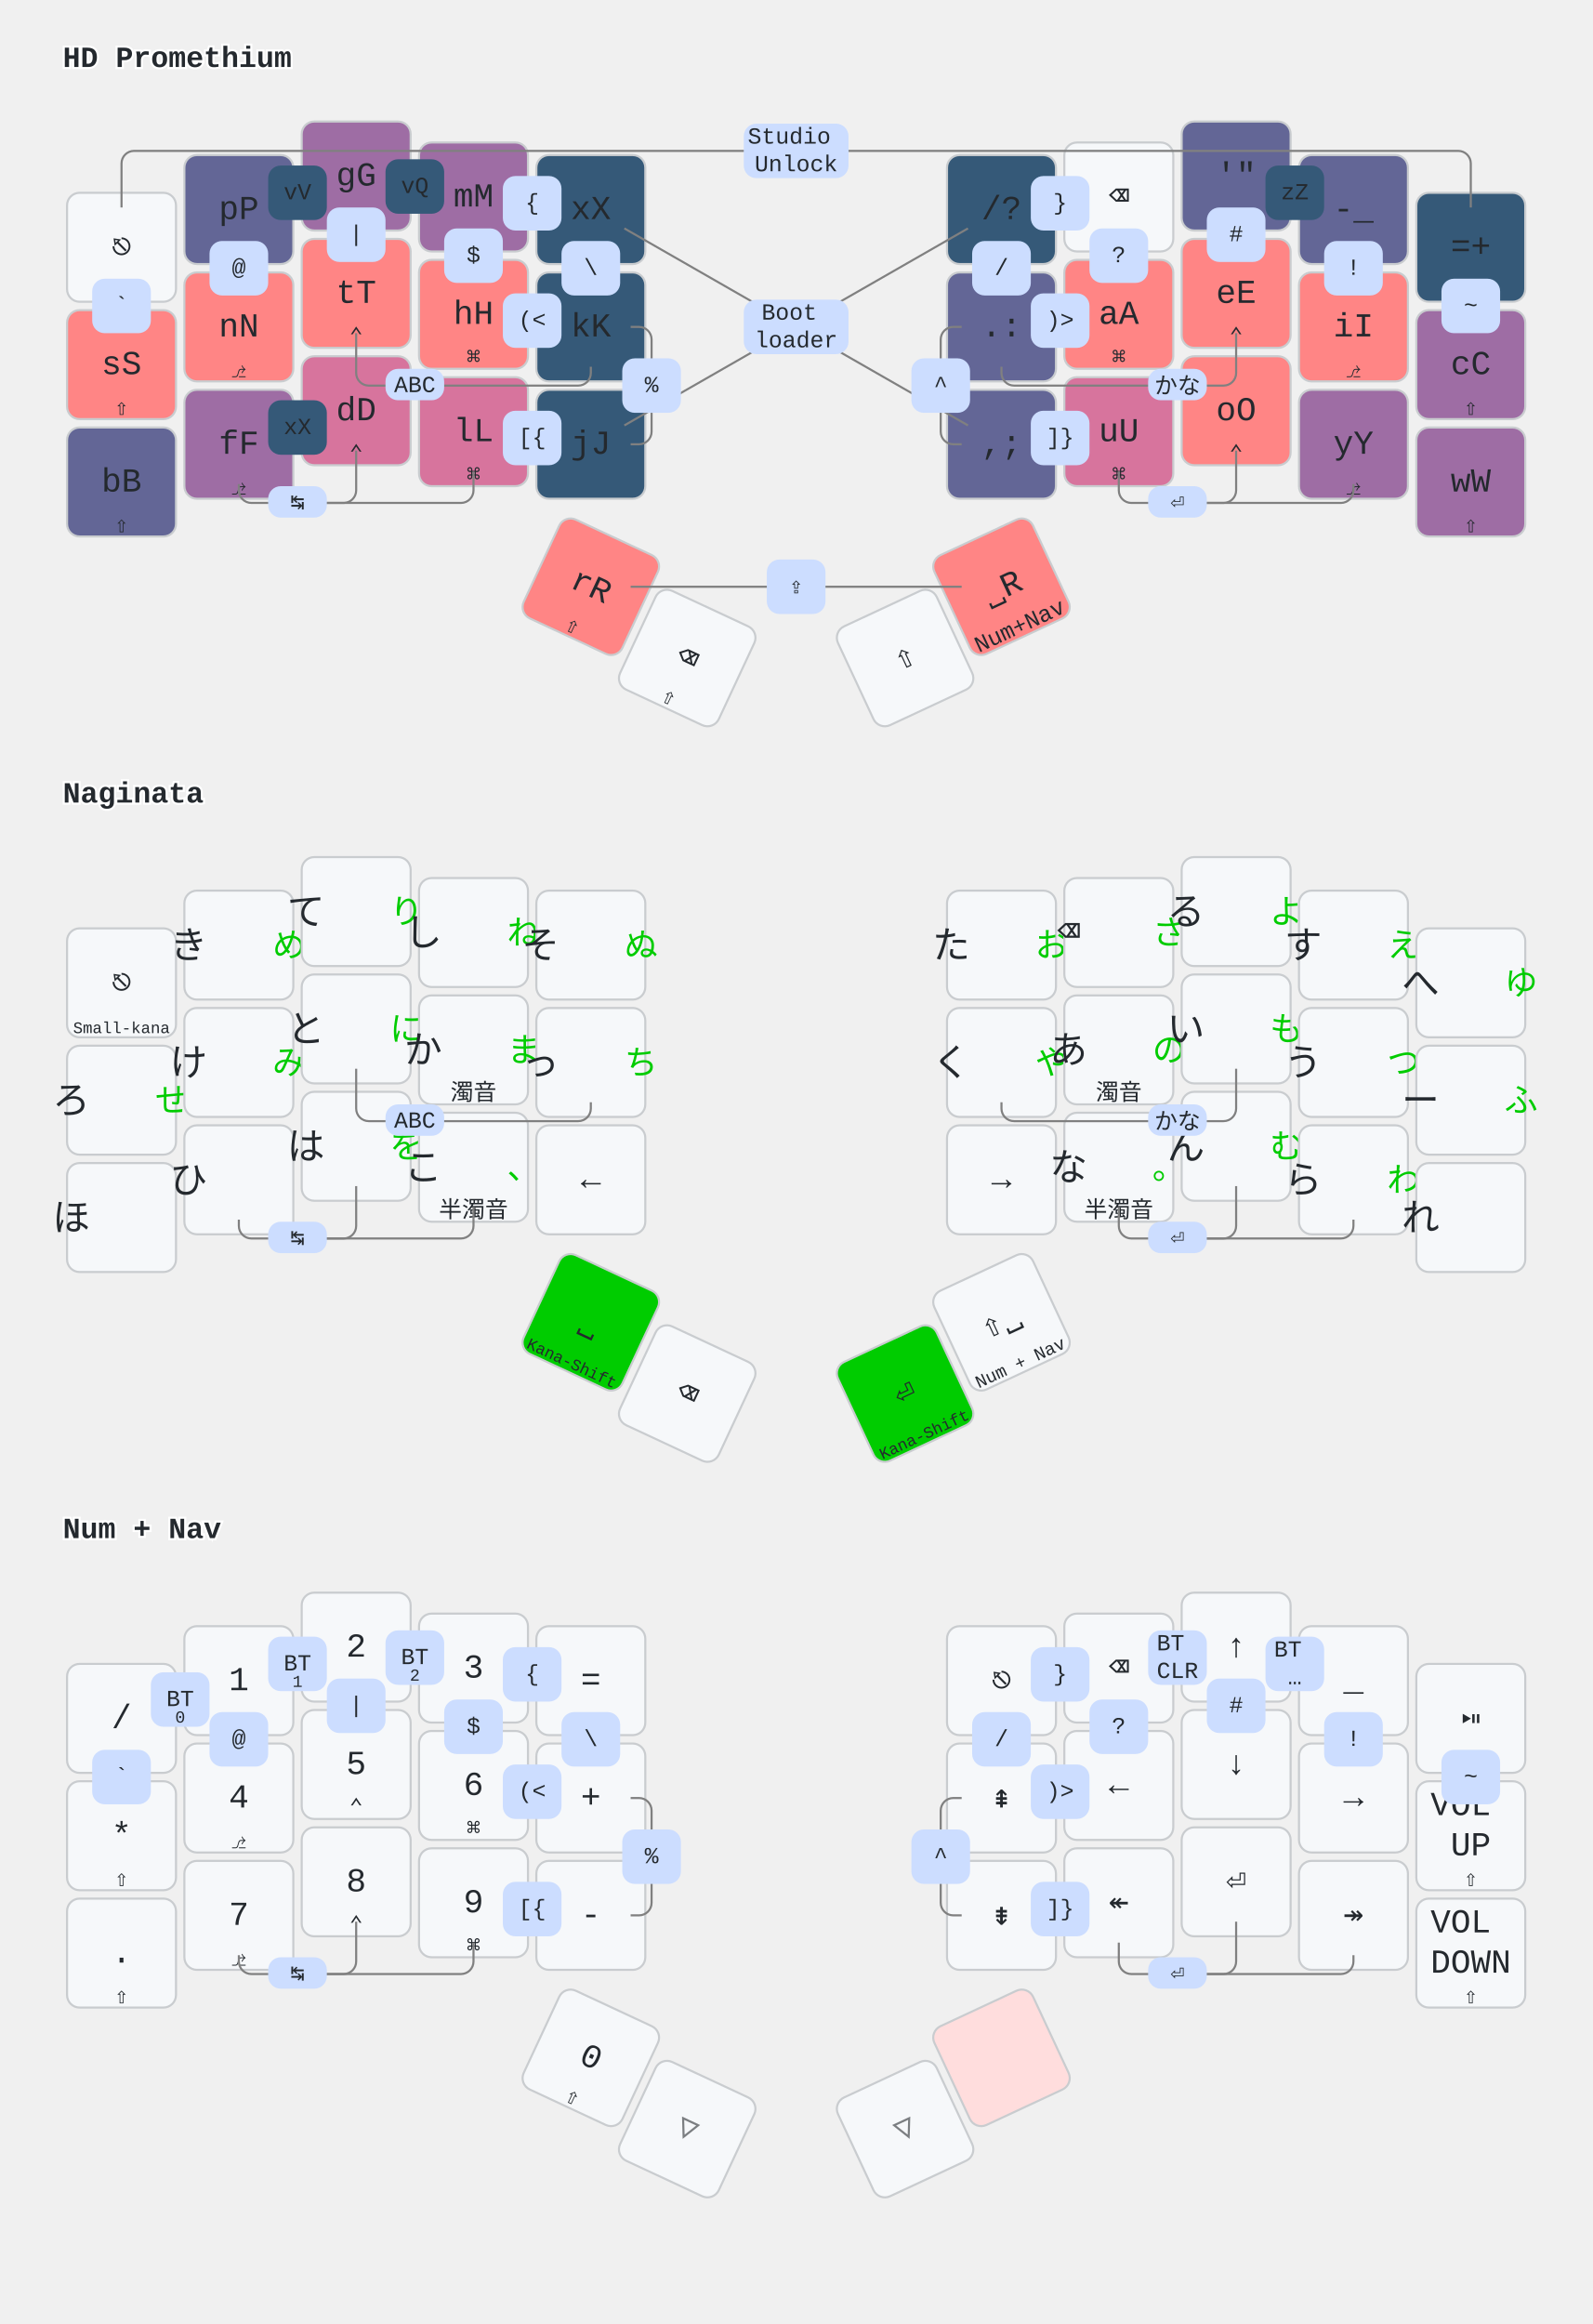
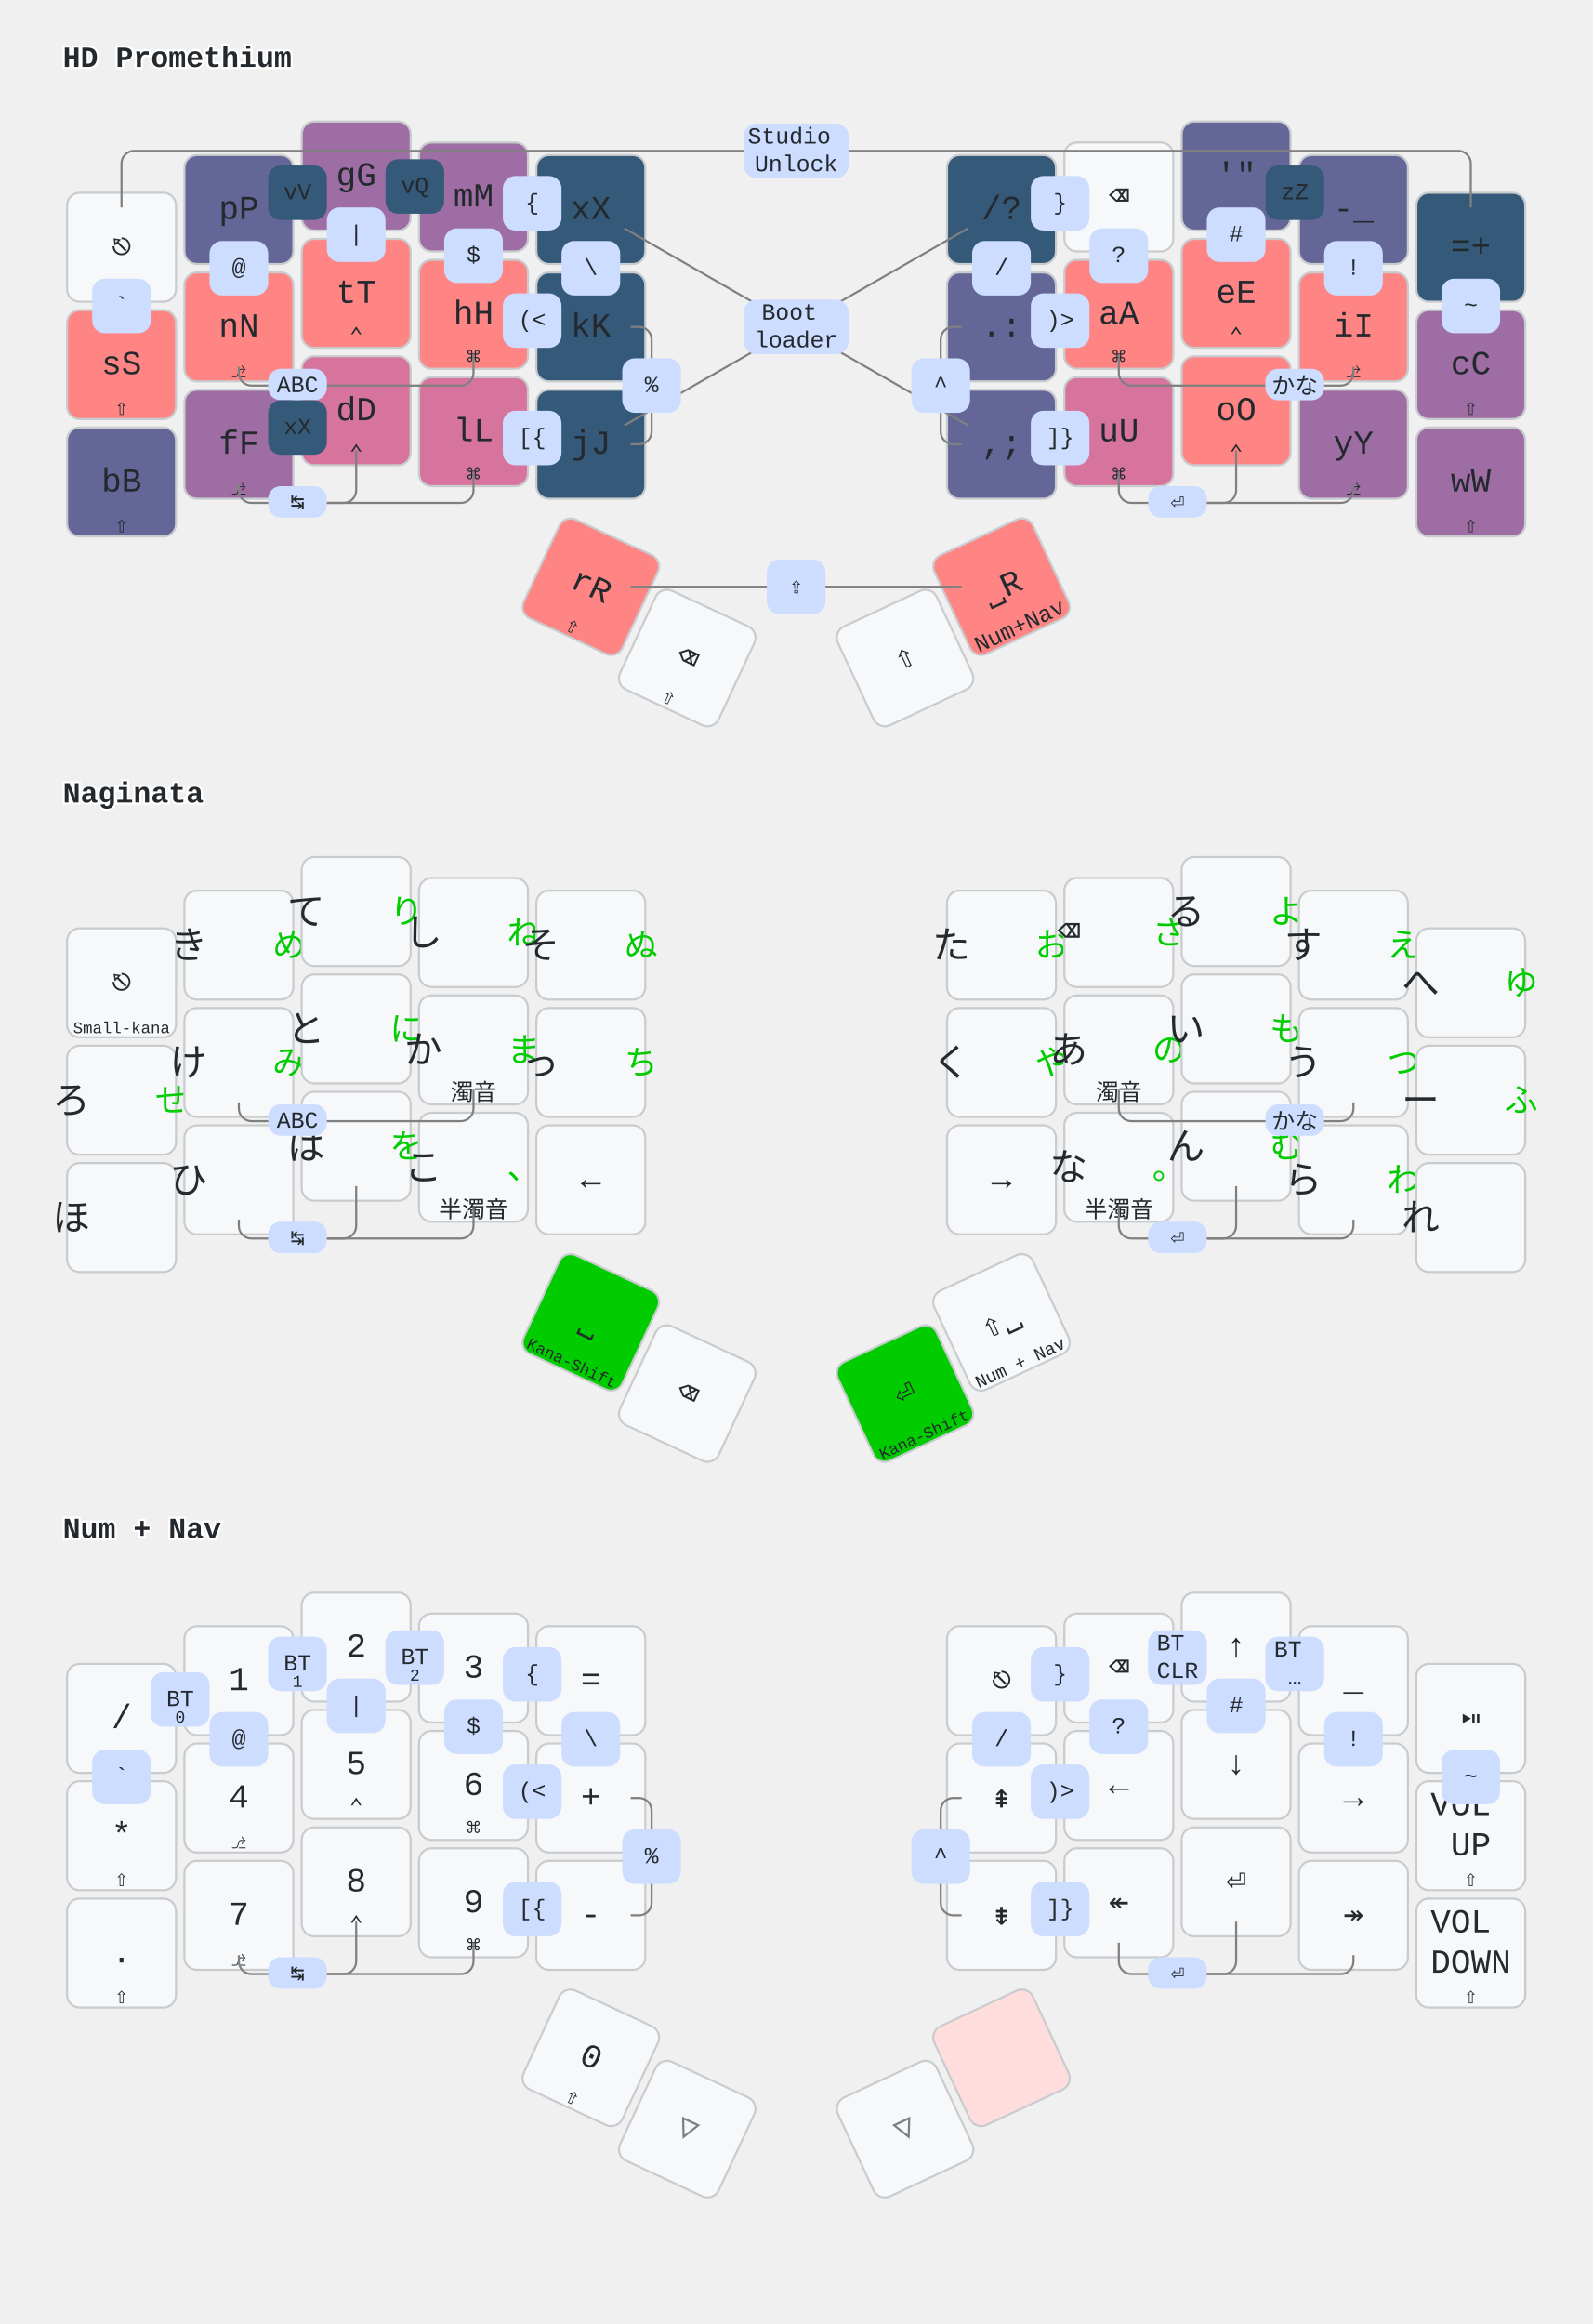
<svg xmlns="http://www.w3.org/2000/svg" width="760" height="1109" viewBox="0 0 760 1109" class="keymap">
  <style>/* inherit to force styles through use tags*/
svg path {
    fill: inherit;
}
/* font and background color specifications */
svg.keymap {
    font-family: SFMono-Regular,Consolas,Liberation Mono,Menlo,monospace;
    font-size: 14px;
    font-kerning: normal;
    text-rendering: optimizeLegibility;
    fill: #24292e;
}

/* default key styling */
rect.key {
    fill: #f6f8fa;
    stroke: #c9cccf;
    stroke-width: 1;
}

/* color accent for combo boxes */
rect.combo {
    fill: #cdf;
}

/* color accent for held keys */
rect.held, rect.combo.held {
    fill: #fdd;
}

/* color accent for ghost (optional) keys */
rect.ghost, rect.combo.ghost {
    stroke-dasharray: 4, 4;
    stroke-width: 2;
}

text {
    text-anchor: middle;
    dominant-baseline: middle;
}

/* styling for layer labels */
text.label {
    font-weight: bold;
    text-anchor: start;
    stroke: white;
    stroke-width: 2;
    paint-order: stroke;
}

text.tap {
    font-size: 16px;
}

/* styling for combo tap, and key hold/shifted label text */
text.combo, text.hold, text.shifted {
    font-size: 11px;
}

text.hold {
    text-anchor: middle;
    dominant-baseline: auto;
}

text.shifted {
    text-anchor: middle;
    dominant-baseline: hanging;
}

/* styling for hold/shifted label text in combo box */
text.combo.hold, text.combo.shifted {
    font-size: 8px;
}

/* lighter symbol for transparent keys */
text.trans {
    fill: #7b7e81;
}

/* styling for combo dendrons */
path.combo {
    stroke-width: 1;
    stroke: gray;
    fill: none;
}

/* Start Tabler Icons Cleanup */
/* cannot use height/width with glyphs */
.icon-tabler &gt; path {
    fill: inherit;
    stroke: inherit;
}
/* hide tabler's default box */
.icon-tabler &gt; path[stroke="none"][fill="none"] {
    visibility: collapse;
}

rect.low {
    fill: #355978;
}
rect.medium-low {
    fill: #636696;
}
rect.medium {
    fill: #9E6DA4;
}
rect.medium-high {
    fill: #D7749D;
}
rect.high {
    fill: #FF8585;
}

/* green styling for Naginata kana-shift */
rect.kshift {
    fill: #00CC00;
}
text.left {
    font-size: 18px;
    translate: 16px 7px;
}
text.right {
    fill: #00CC00;
    font-size: 16px;
    translate: -16px -10px;
}
</style>
  <g transform="translate(30, 0)" class="layer-HD Promethium">
    <text x="0" y="28" class="label" id="HD-Promethium">HD Promethium</text>
    <g transform="translate(0, 56)">
      <g transform="translate(28, 62)" class="key keypos-0">
        <rect rx="6" ry="6" x="-26" y="-26" width="52" height="52" class="key" />
        <text x="0" y="0" class="key tap">⎋</text>
      </g>
      <g transform="translate(84, 44)" class="key medium-low keypos-1">
        <rect rx="6" ry="6" x="-26" y="-26" width="52" height="52" class="key medium-low" />
        <text x="0" y="0" class="key medium-low tap">pP</text>
      </g>
      <g transform="translate(140, 28)" class="key medium keypos-2">
        <rect rx="6" ry="6" x="-26" y="-26" width="52" height="52" class="key medium" />
        <text x="0" y="0" class="key medium tap">gG</text>
      </g>
      <g transform="translate(196, 38)" class="key medium keypos-3">
        <rect rx="6" ry="6" x="-26" y="-26" width="52" height="52" class="key medium" />
        <text x="0" y="0" class="key medium tap">mM</text>
      </g>
      <g transform="translate(252, 44)" class="key low keypos-4">
        <rect rx="6" ry="6" x="-26" y="-26" width="52" height="52" class="key low" />
        <text x="0" y="0" class="key low tap">xX</text>
      </g>
      <g transform="translate(448, 44)" class="key low keypos-5">
        <rect rx="6" ry="6" x="-26" y="-26" width="52" height="52" class="key low" />
        <text x="0" y="0" class="key low tap">/?</text>
      </g>
      <g transform="translate(504, 38)" class="key keypos-6">
        <rect rx="6" ry="6" x="-26" y="-26" width="52" height="52" class="key" />
        <text x="0" y="0" class="key tap">⌫</text>
      </g>
      <g transform="translate(560, 28)" class="key medium-low keypos-7">
        <rect rx="6" ry="6" x="-26" y="-26" width="52" height="52" class="key medium-low" />
        <text x="0" y="0" class="key medium-low tap">'"</text>
      </g>
      <g transform="translate(616, 44)" class="key medium-low keypos-8">
        <rect rx="6" ry="6" x="-26" y="-26" width="52" height="52" class="key medium-low" />
        <text x="0" y="0" class="key medium-low tap">-_</text>
      </g>
      <g transform="translate(672, 62)" class="key low keypos-9">
        <rect rx="6" ry="6" x="-26" y="-26" width="52" height="52" class="key low" />
        <text x="0" y="0" class="key low tap">=+</text>
      </g>
      <g transform="translate(28, 118)" class="key high keypos-10">
        <rect rx="6" ry="6" x="-26" y="-26" width="52" height="52" class="key high" />
        <text x="0" y="0" class="key high tap">sS</text>
        <text x="0" y="24" class="key high hold">⇧</text>
      </g>
      <g transform="translate(84, 100)" class="key high keypos-11">
        <rect rx="6" ry="6" x="-26" y="-26" width="52" height="52" class="key high" />
        <text x="0" y="0" class="key high tap">nN</text>
        <text x="0" y="24" class="key high hold">⎇</text>
      </g>
      <g transform="translate(140, 84)" class="key high keypos-12">
        <rect rx="6" ry="6" x="-26" y="-26" width="52" height="52" class="key high" />
        <text x="0" y="0" class="key high tap">tT</text>
        <text x="0" y="24" class="key high hold">⌃</text>
      </g>
      <g transform="translate(196, 94)" class="key high keypos-13">
        <rect rx="6" ry="6" x="-26" y="-26" width="52" height="52" class="key high" />
        <text x="0" y="0" class="key high tap">hH</text>
        <text x="0" y="24" class="key high hold">⌘</text>
      </g>
      <g transform="translate(252, 100)" class="key low keypos-14">
        <rect rx="6" ry="6" x="-26" y="-26" width="52" height="52" class="key low" />
        <text x="0" y="0" class="key low tap">kK</text>
      </g>
      <g transform="translate(448, 100)" class="key medium-low keypos-15">
        <rect rx="6" ry="6" x="-26" y="-26" width="52" height="52" class="key medium-low" />
        <text x="0" y="0" class="key medium-low tap">.:</text>
      </g>
      <g transform="translate(504, 94)" class="key high keypos-16">
        <rect rx="6" ry="6" x="-26" y="-26" width="52" height="52" class="key high" />
        <text x="0" y="0" class="key high tap">aA</text>
        <text x="0" y="24" class="key high hold">⌘</text>
      </g>
      <g transform="translate(560, 84)" class="key high keypos-17">
        <rect rx="6" ry="6" x="-26" y="-26" width="52" height="52" class="key high" />
        <text x="0" y="0" class="key high tap">eE</text>
        <text x="0" y="24" class="key high hold">⌃</text>
      </g>
      <g transform="translate(616, 100)" class="key high keypos-18">
        <rect rx="6" ry="6" x="-26" y="-26" width="52" height="52" class="key high" />
        <text x="0" y="0" class="key high tap">iI</text>
        <text x="0" y="24" class="key high hold">⎇</text>
      </g>
      <g transform="translate(672, 118)" class="key medium keypos-19">
        <rect rx="6" ry="6" x="-26" y="-26" width="52" height="52" class="key medium" />
        <text x="0" y="0" class="key medium tap">cC</text>
        <text x="0" y="24" class="key medium hold">⇧</text>
      </g>
      <g transform="translate(28, 174)" class="key medium-low keypos-20">
        <rect rx="6" ry="6" x="-26" y="-26" width="52" height="52" class="key medium-low" />
        <text x="0" y="0" class="key medium-low tap">bB</text>
        <text x="0" y="24" class="key medium-low hold">⇧</text>
      </g>
      <g transform="translate(84, 156)" class="key medium keypos-21">
        <rect rx="6" ry="6" x="-26" y="-26" width="52" height="52" class="key medium" />
        <text x="0" y="0" class="key medium tap">fF</text>
        <text x="0" y="24" class="key medium hold">⎇</text>
      </g>
      <g transform="translate(140, 140)" class="key medium-high keypos-22">
        <rect rx="6" ry="6" x="-26" y="-26" width="52" height="52" class="key medium-high" />
        <text x="0" y="0" class="key medium-high tap">dD</text>
        <text x="0" y="24" class="key medium-high hold">⌃</text>
      </g>
      <g transform="translate(196, 150)" class="key medium-high keypos-23">
        <rect rx="6" ry="6" x="-26" y="-26" width="52" height="52" class="key medium-high" />
        <text x="0" y="0" class="key medium-high tap">lL</text>
        <text x="0" y="24" class="key medium-high hold">⌘</text>
      </g>
      <g transform="translate(252, 156)" class="key low keypos-24">
        <rect rx="6" ry="6" x="-26" y="-26" width="52" height="52" class="key low" />
        <text x="0" y="0" class="key low tap">jJ</text>
      </g>
      <g transform="translate(448, 156)" class="key medium-low keypos-25">
        <rect rx="6" ry="6" x="-26" y="-26" width="52" height="52" class="key medium-low" />
        <text x="0" y="0" class="key medium-low tap">,;</text>
      </g>
      <g transform="translate(504, 150)" class="key medium-high keypos-26">
        <rect rx="6" ry="6" x="-26" y="-26" width="52" height="52" class="key medium-high" />
        <text x="0" y="0" class="key medium-high tap">uU</text>
        <text x="0" y="24" class="key medium-high hold">⌘</text>
      </g>
      <g transform="translate(560, 140)" class="key high keypos-27">
        <rect rx="6" ry="6" x="-26" y="-26" width="52" height="52" class="key high" />
        <text x="0" y="0" class="key high tap">oO</text>
        <text x="0" y="24" class="key high hold">⌃</text>
      </g>
      <g transform="translate(616, 156)" class="key medium keypos-28">
        <rect rx="6" ry="6" x="-26" y="-26" width="52" height="52" class="key medium" />
        <text x="0" y="0" class="key medium tap">yY</text>
        <text x="0" y="24" class="key medium hold">⎇</text>
      </g>
      <g transform="translate(672, 174)" class="key medium keypos-29">
        <rect rx="6" ry="6" x="-26" y="-26" width="52" height="52" class="key medium" />
        <text x="0" y="0" class="key medium tap">wW</text>
        <text x="0" y="24" class="key medium hold">⇧</text>
      </g>
      <g transform="translate(252, 224) rotate(25.0)" class="key high keypos-30">
        <rect rx="6" ry="6" x="-26" y="-26" width="52" height="52" class="key high" />
        <text x="0" y="0" class="key high tap">rR</text>
        <text x="0" y="24" class="key high hold">⇧</text>
      </g>
      <g transform="translate(298, 258) rotate(25.0)" class="key keypos-31">
        <rect rx="6" ry="6" x="-26" y="-26" width="52" height="52" class="key" />
        <text x="0" y="0" class="key tap">⌫</text>
        <text x="0" y="24" class="key hold">⇧</text>
      </g>
      <g transform="translate(402, 258) rotate(-25.0)" class="key keypos-32">
        <rect rx="6" ry="6" x="-26" y="-26" width="52" height="52" class="key" />
        <text x="0" y="0" class="key tap">⇧</text>
      </g>
      <g transform="translate(448, 224) rotate(-25.0)" class="key high keypos-33">
        <rect rx="6" ry="6" x="-26" y="-26" width="52" height="52" class="key high" />
        <text x="0" y="0" class="key high tap">⎵R</text>
        <text x="0" y="24" class="key high hold">Num+Nav</text>
      </g>
      <g class="combo combopos-0">
        <path d="M350,16 h-316 a6.0,6.0 0 0 0 -6.0,6.0 v21" class="combo" />
        <path d="M350,16 h316 a6.0,6.0 0 0 1 6.0,6.0 v21" class="combo" />
        <rect rx="6" ry="6" x="325" y="3" width="50" height="26" class="combo" />
        <text x="350" y="16" class="combo tap">
          <tspan x="350" dy="-0.6em">Studio</tspan>
          <tspan x="350" dy="1.2em">Unlock</tspan>
        </text>
      </g>
      <g class="combo combopos-1">
        <path d="M350,100 l-82,-47" class="combo" />
        <path d="M350,100 l82,-47" class="combo" />
        <path d="M350,100 l-82,47" class="combo" />
        <path d="M350,100 l82,47" class="combo" />
        <rect rx="6" ry="6" x="325" y="87" width="50" height="26" class="combo" />
        <text x="350" y="100" class="combo tap">
          <tspan x="350" dy="-0.6em">Boot</tspan>
          <tspan x="350" dy="1.2em">loader</tspan>
        </text>
      </g>
      <g class="combo combopos-2">
-         <path d="M532,128 h-78 a6.0,6.0 0 0 1 -6.0,-6.0 v-3" class="combo" />
-         <path d="M532,128 h22 a6.0,6.0 0 0 0 6.0,-6.0 v-19" class="combo" />
-         <rect rx="6" ry="6" x="518" y="120" width="28" height="15" class="combo" />
-         <text x="532" y="128" class="combo tap">かな</text>
+         <path d="M588,128 h-78 a6.0,6.0 0 0 1 -6.0,-6.0 v-9" class="combo" />
+         <path d="M588,128 h22 a6.0,6.0 0 0 0 6.0,-6.0 v-3" class="combo" />
+         <rect rx="6" ry="6" x="574" y="120" width="28" height="15" class="combo" />
+         <text x="588" y="128" class="combo tap">かな</text>
      </g>
      <g class="combo combopos-3">
-         <path d="M168,128 h78 a6.0,6.0 0 0 0 6.0,-6.0 v-3" class="combo" />
-         <path d="M168,128 h-22 a6.0,6.0 0 0 1 -6.0,-6.0 v-19" class="combo" />
-         <rect rx="6" ry="6" x="154" y="120" width="28" height="15" class="combo" />
-         <text x="168" y="128" class="combo tap">ABC</text>
+         <path d="M112,128 h78 a6.0,6.0 0 0 0 6.0,-6.0 v-9" class="combo" />
+         <path d="M112,128 h-22 a6.0,6.0 0 0 1 -6.0,-6.0 v-3" class="combo" />
+         <rect rx="6" ry="6" x="98" y="120" width="28" height="15" class="combo" />
+         <text x="112" y="128" class="combo tap">ABC</text>
      </g>
      <g class="combo combopos-4">
        <path d="M112,184 h78 a6.0,6.0 0 0 0 6.0,-6.0 v-9" class="combo" />
        <path d="M112,184 h22 a6.0,6.0 0 0 0 6.0,-6.0 v-19" class="combo" />
        <path d="M112,184 h-22 a6.0,6.0 0 0 1 -6.0,-6.0 v-3" class="combo" />
        <rect rx="6" ry="6" x="98" y="176" width="28" height="15" class="combo" />
        <text x="112" y="184" class="combo tap">↹</text>
      </g>
      <g class="combo combopos-5">
        <path d="M532,184 h-22 a6.0,6.0 0 0 1 -6.0,-6.0 v-9" class="combo" />
        <path d="M532,184 h22 a6.0,6.0 0 0 0 6.0,-6.0 v-19" class="combo" />
        <path d="M532,184 h78 a6.0,6.0 0 0 0 6.0,-6.0 v-3" class="combo" />
        <rect rx="6" ry="6" x="518" y="176" width="28" height="15" class="combo" />
        <text x="532" y="184" class="combo tap">⏎</text>
      </g>
      <g class="combo low combopos-6">
        <rect rx="6" ry="6" x="154" y="20" width="28" height="26" class="combo low" />
        <text x="168" y="33" class="combo low tap">vQ</text>
      </g>
      <g class="combo low combopos-7">
        <rect rx="6" ry="6" x="574" y="23" width="28" height="26" class="combo low" />
        <text x="588" y="36" class="combo low tap">zZ</text>
      </g>
      <g class="combo low combopos-8">
        <rect rx="6" ry="6" x="98" y="23" width="28" height="26" class="combo low" />
        <text x="112" y="36" class="combo low tap">vV</text>
      </g>
      <g class="combo low combopos-9">
        <rect rx="6" ry="6" x="98" y="135" width="28" height="26" class="combo low" />
        <text x="112" y="148" class="combo low tap">xX</text>
      </g>
      <g class="combo combopos-10">
        <path d="M350,224 l-79,0" class="combo" />
        <path d="M350,224 l79,0" class="combo" />
        <rect rx="6" ry="6" x="336" y="211" width="28" height="26" class="combo" />
        <text x="350" y="224" class="combo tap">⇪</text>
      </g>
      <g class="combo combopos-11">
        <rect rx="6" ry="6" x="14" y="77" width="28" height="26" class="combo" />
        <text x="28" y="90" class="combo tap">`</text>
      </g>
      <g class="combo combopos-12">
        <rect rx="6" ry="6" x="70" y="59" width="28" height="26" class="combo" />
        <text x="84" y="72" class="combo tap">@</text>
      </g>
      <g class="combo combopos-13">
        <rect rx="6" ry="6" x="126" y="43" width="28" height="26" class="combo" />
        <text x="140" y="56" class="combo tap">|</text>
      </g>
      <g class="combo combopos-14">
        <rect rx="6" ry="6" x="182" y="53" width="28" height="26" class="combo" />
        <text x="196" y="66" class="combo tap">$</text>
      </g>
      <g class="combo combopos-15">
        <rect rx="6" ry="6" x="238" y="59" width="28" height="26" class="combo" />
        <text x="252" y="72" class="combo tap">\</text>
      </g>
      <g class="combo combopos-16">
        <path d="M281,128 v-22 a6.0,6.0 0 0 0 -6.0,-6.0 h-4" class="combo" />
        <path d="M281,128 v22 a6.0,6.0 0 0 1 -6.0,6.0 h-4" class="combo" />
        <rect rx="6" ry="6" x="267" y="115" width="28" height="26" class="combo" />
        <text x="281" y="128" class="combo tap">%</text>
      </g>
      <g class="combo combopos-17">
        <path d="M419,128 v-22 a6.0,6.0 0 0 1 6.0,-6.0 h4" class="combo" />
        <path d="M419,128 v22 a6.0,6.0 0 0 0 6.0,6.0 h4" class="combo" />
        <rect rx="6" ry="6" x="405" y="115" width="28" height="26" class="combo" />
        <text x="419" y="128" class="combo tap">^</text>
      </g>
      <g class="combo combopos-18">
        <rect rx="6" ry="6" x="434" y="59" width="28" height="26" class="combo" />
        <text x="448" y="72" class="combo tap">/</text>
      </g>
      <g class="combo combopos-19">
        <rect rx="6" ry="6" x="490" y="53" width="28" height="26" class="combo" />
        <text x="504" y="66" class="combo tap">?</text>
      </g>
      <g class="combo combopos-20">
        <rect rx="6" ry="6" x="546" y="43" width="28" height="26" class="combo" />
        <text x="560" y="56" class="combo tap">#</text>
      </g>
      <g class="combo combopos-21">
        <rect rx="6" ry="6" x="602" y="59" width="28" height="26" class="combo" />
        <text x="616" y="72" class="combo tap">!</text>
      </g>
      <g class="combo combopos-22">
        <rect rx="6" ry="6" x="658" y="77" width="28" height="26" class="combo" />
        <text x="672" y="90" class="combo tap">~</text>
      </g>
      <g class="combo combopos-23">
        <rect rx="6" ry="6" x="210" y="28" width="28" height="26" class="combo" />
        <text x="224" y="41" class="combo tap">{</text>
      </g>
      <g class="combo combopos-24">
        <rect rx="6" ry="6" x="462" y="28" width="28" height="26" class="combo" />
        <text x="476" y="41" class="combo tap">}</text>
      </g>
      <g class="combo combopos-25">
        <rect rx="6" ry="6" x="210" y="84" width="28" height="26" class="combo" />
        <text x="224" y="97" class="combo tap">(&lt;</text>
      </g>
      <g class="combo combopos-26">
        <rect rx="6" ry="6" x="462" y="84" width="28" height="26" class="combo" />
        <text x="476" y="97" class="combo tap">)&gt;</text>
      </g>
      <g class="combo combopos-27">
        <rect rx="6" ry="6" x="210" y="140" width="28" height="26" class="combo" />
        <text x="224" y="153" class="combo tap">[{</text>
      </g>
      <g class="combo combopos-28">
        <rect rx="6" ry="6" x="462" y="140" width="28" height="26" class="combo" />
        <text x="476" y="153" class="combo tap">]}</text>
      </g>
    </g>
  </g>
  <g transform="translate(30, 351)" class="layer-Naginata">
    <text x="0" y="28" class="label" id="Naginata">Naginata</text>
    <g transform="translate(0, 56)">
      <g transform="translate(28, 62)" class="key keypos-0">
        <rect rx="6" ry="6" x="-26" y="-26" width="52" height="52" class="key" />
        <text x="0" y="0" class="key tap">⎋</text>
        <text x="0" y="24" class="key hold">
          <tspan style="font-size: 70%">Small-kana</tspan>
        </text>
      </g>
      <g transform="translate(84, 44)" class="key keypos-1">
        <rect rx="6" ry="6" x="-26" y="-26" width="52" height="52" class="key" />
        <text x="-24" y="0" class="key left">き</text>
        <text x="24" y="0" class="key right">め</text>
      </g>
      <g transform="translate(140, 28)" class="key keypos-2">
        <rect rx="6" ry="6" x="-26" y="-26" width="52" height="52" class="key" />
        <text x="-24" y="0" class="key left">て</text>
        <text x="24" y="0" class="key right">り</text>
      </g>
      <g transform="translate(196, 38)" class="key keypos-3">
        <rect rx="6" ry="6" x="-26" y="-26" width="52" height="52" class="key" />
        <text x="-24" y="0" class="key left">し</text>
        <text x="24" y="0" class="key right">ね</text>
      </g>
      <g transform="translate(252, 44)" class="key keypos-4">
        <rect rx="6" ry="6" x="-26" y="-26" width="52" height="52" class="key" />
        <text x="-24" y="0" class="key left">そ</text>
        <text x="24" y="0" class="key right">ぬ</text>
      </g>
      <g transform="translate(448, 44)" class="key keypos-5">
        <rect rx="6" ry="6" x="-26" y="-26" width="52" height="52" class="key" />
        <text x="-24" y="0" class="key left">た</text>
        <text x="24" y="0" class="key right">お</text>
      </g>
      <g transform="translate(504, 38)" class="key keypos-6">
        <rect rx="6" ry="6" x="-26" y="-26" width="52" height="52" class="key" />
        <text x="-24" y="0" class="key left">⌫</text>
        <text x="24" y="0" class="key right">さ</text>
      </g>
      <g transform="translate(560, 28)" class="key keypos-7">
        <rect rx="6" ry="6" x="-26" y="-26" width="52" height="52" class="key" />
        <text x="-24" y="0" class="key left">る</text>
        <text x="24" y="0" class="key right">よ</text>
      </g>
      <g transform="translate(616, 44)" class="key keypos-8">
        <rect rx="6" ry="6" x="-26" y="-26" width="52" height="52" class="key" />
        <text x="-24" y="0" class="key left">す</text>
        <text x="24" y="0" class="key right">え</text>
      </g>
      <g transform="translate(672, 62)" class="key keypos-9">
        <rect rx="6" ry="6" x="-26" y="-26" width="52" height="52" class="key" />
        <text x="-24" y="0" class="key left">へ</text>
        <text x="24" y="0" class="key right">ゆ</text>
      </g>
      <g transform="translate(28, 118)" class="key keypos-10">
        <rect rx="6" ry="6" x="-26" y="-26" width="52" height="52" class="key" />
        <text x="-24" y="0" class="key left">ろ</text>
        <text x="24" y="0" class="key right">せ</text>
      </g>
      <g transform="translate(84, 100)" class="key keypos-11">
        <rect rx="6" ry="6" x="-26" y="-26" width="52" height="52" class="key" />
        <text x="-24" y="0" class="key left">け</text>
        <text x="24" y="0" class="key right">み</text>
      </g>
      <g transform="translate(140, 84)" class="key keypos-12">
        <rect rx="6" ry="6" x="-26" y="-26" width="52" height="52" class="key" />
        <text x="-24" y="0" class="key left">と</text>
        <text x="24" y="0" class="key right">に</text>
      </g>
      <g transform="translate(196, 94)" class="key keypos-13">
        <rect rx="6" ry="6" x="-26" y="-26" width="52" height="52" class="key" />
        <text x="0" y="24" class="key hold">濁音</text>
        <text x="-24" y="0" class="key left">か</text>
        <text x="24" y="0" class="key right">ま</text>
      </g>
      <g transform="translate(252, 100)" class="key keypos-14">
        <rect rx="6" ry="6" x="-26" y="-26" width="52" height="52" class="key" />
        <text x="-24" y="0" class="key left">っ</text>
        <text x="24" y="0" class="key right">ち</text>
      </g>
      <g transform="translate(448, 100)" class="key keypos-15">
        <rect rx="6" ry="6" x="-26" y="-26" width="52" height="52" class="key" />
        <text x="-24" y="0" class="key left">く</text>
        <text x="24" y="0" class="key right">や</text>
      </g>
      <g transform="translate(504, 94)" class="key keypos-16">
        <rect rx="6" ry="6" x="-26" y="-26" width="52" height="52" class="key" />
        <text x="0" y="24" class="key hold">濁音</text>
        <text x="-24" y="0" class="key left">あ</text>
        <text x="24" y="0" class="key right">の</text>
      </g>
      <g transform="translate(560, 84)" class="key keypos-17">
        <rect rx="6" ry="6" x="-26" y="-26" width="52" height="52" class="key" />
        <text x="-24" y="0" class="key left">い</text>
        <text x="24" y="0" class="key right">も</text>
      </g>
      <g transform="translate(616, 100)" class="key keypos-18">
        <rect rx="6" ry="6" x="-26" y="-26" width="52" height="52" class="key" />
        <text x="-24" y="0" class="key left">う</text>
        <text x="24" y="0" class="key right">つ</text>
      </g>
      <g transform="translate(672, 118)" class="key keypos-19">
        <rect rx="6" ry="6" x="-26" y="-26" width="52" height="52" class="key" />
        <text x="-24" y="0" class="key left">ー</text>
        <text x="24" y="0" class="key right">ふ</text>
      </g>
      <g transform="translate(28, 174)" class="key keypos-20">
        <rect rx="6" ry="6" x="-26" y="-26" width="52" height="52" class="key" />
        <text x="-24" y="0" class="key left">ほ</text>
      </g>
      <g transform="translate(84, 156)" class="key keypos-21">
        <rect rx="6" ry="6" x="-26" y="-26" width="52" height="52" class="key" />
        <text x="-24" y="0" class="key left">ひ</text>
      </g>
      <g transform="translate(140, 140)" class="key keypos-22">
        <rect rx="6" ry="6" x="-26" y="-26" width="52" height="52" class="key" />
        <text x="-24" y="0" class="key left">は</text>
        <text x="24" y="0" class="key right">を</text>
      </g>
      <g transform="translate(196, 150)" class="key keypos-23">
        <rect rx="6" ry="6" x="-26" y="-26" width="52" height="52" class="key" />
        <text x="0" y="24" class="key hold">半濁音</text>
        <text x="-24" y="0" class="key left">こ</text>
        <text x="24" y="0" class="key right">、</text>
      </g>
      <g transform="translate(252, 156)" class="key keypos-24">
        <rect rx="6" ry="6" x="-26" y="-26" width="52" height="52" class="key" />
        <text x="0" y="0" class="key tap">←</text>
      </g>
      <g transform="translate(448, 156)" class="key keypos-25">
        <rect rx="6" ry="6" x="-26" y="-26" width="52" height="52" class="key" />
        <text x="0" y="0" class="key tap">→</text>
      </g>
      <g transform="translate(504, 150)" class="key keypos-26">
        <rect rx="6" ry="6" x="-26" y="-26" width="52" height="52" class="key" />
        <text x="0" y="24" class="key hold">半濁音</text>
        <text x="-24" y="0" class="key left">な</text>
        <text x="24" y="0" class="key right">。</text>
      </g>
      <g transform="translate(560, 140)" class="key keypos-27">
        <rect rx="6" ry="6" x="-26" y="-26" width="52" height="52" class="key" />
        <text x="-24" y="0" class="key left">ん</text>
        <text x="24" y="0" class="key right">む</text>
      </g>
      <g transform="translate(616, 156)" class="key keypos-28">
        <rect rx="6" ry="6" x="-26" y="-26" width="52" height="52" class="key" />
        <text x="-24" y="0" class="key left">ら</text>
        <text x="24" y="0" class="key right">わ</text>
      </g>
      <g transform="translate(672, 174)" class="key keypos-29">
        <rect rx="6" ry="6" x="-26" y="-26" width="52" height="52" class="key" />
        <text x="-24" y="0" class="key left">れ</text>
      </g>
      <g transform="translate(252, 224) rotate(25.0)" class="key kshift keypos-30">
        <rect rx="6" ry="6" x="-26" y="-26" width="52" height="52" class="key kshift" />
        <text x="0" y="0" class="key kshift tap">⎵</text>
        <text x="0" y="24" class="key kshift hold">
          <tspan style="font-size: 70%">Kana-Shift</tspan>
        </text>
      </g>
      <g transform="translate(298, 258) rotate(25.0)" class="key keypos-31">
        <rect rx="6" ry="6" x="-26" y="-26" width="52" height="52" class="key" />
        <text x="0" y="0" class="key tap">⌫</text>
      </g>
      <g transform="translate(402, 258) rotate(-25.0)" class="key kshift keypos-32">
        <rect rx="6" ry="6" x="-26" y="-26" width="52" height="52" class="key kshift" />
        <text x="0" y="0" class="key kshift tap">⏎</text>
        <text x="0" y="24" class="key kshift hold">
          <tspan style="font-size: 70%">Kana-Shift</tspan>
        </text>
      </g>
      <g transform="translate(448, 224) rotate(-25.0)" class="key keypos-33">
        <rect rx="6" ry="6" x="-26" y="-26" width="52" height="52" class="key" />
        <text x="0" y="0" class="key tap">⇧⎵</text>
        <a href="#Num--Nav">
          <text x="0" y="24" class="key hold layer-activator">
            <tspan style="font-size: 78%">Num + Nav</tspan>
          </text>
        </a>
      </g>
      <g class="combo combopos-0">
-         <path d="M532,128 h-78 a6.0,6.0 0 0 1 -6.0,-6.0 v-3" class="combo" />
-         <path d="M532,128 h22 a6.0,6.0 0 0 0 6.0,-6.0 v-19" class="combo" />
-         <rect rx="6" ry="6" x="518" y="120" width="28" height="15" class="combo" />
-         <text x="532" y="128" class="combo tap">かな</text>
+         <path d="M588,128 h-78 a6.0,6.0 0 0 1 -6.0,-6.0 v-9" class="combo" />
+         <path d="M588,128 h22 a6.0,6.0 0 0 0 6.0,-6.0 v-3" class="combo" />
+         <rect rx="6" ry="6" x="574" y="120" width="28" height="15" class="combo" />
+         <text x="588" y="128" class="combo tap">かな</text>
      </g>
      <g class="combo combopos-1">
-         <path d="M168,128 h78 a6.0,6.0 0 0 0 6.0,-6.0 v-3" class="combo" />
-         <path d="M168,128 h-22 a6.0,6.0 0 0 1 -6.0,-6.0 v-19" class="combo" />
-         <rect rx="6" ry="6" x="154" y="120" width="28" height="15" class="combo" />
-         <text x="168" y="128" class="combo tap">ABC</text>
+         <path d="M112,128 h78 a6.0,6.0 0 0 0 6.0,-6.0 v-9" class="combo" />
+         <path d="M112,128 h-22 a6.0,6.0 0 0 1 -6.0,-6.0 v-3" class="combo" />
+         <rect rx="6" ry="6" x="98" y="120" width="28" height="15" class="combo" />
+         <text x="112" y="128" class="combo tap">ABC</text>
      </g>
      <g class="combo combopos-2">
        <path d="M112,184 h78 a6.0,6.0 0 0 0 6.0,-6.0 v-9" class="combo" />
        <path d="M112,184 h22 a6.0,6.0 0 0 0 6.0,-6.0 v-19" class="combo" />
        <path d="M112,184 h-22 a6.0,6.0 0 0 1 -6.0,-6.0 v-3" class="combo" />
        <rect rx="6" ry="6" x="98" y="176" width="28" height="15" class="combo" />
        <text x="112" y="184" class="combo tap">↹</text>
      </g>
      <g class="combo combopos-3">
        <path d="M532,184 h-22 a6.0,6.0 0 0 1 -6.0,-6.0 v-9" class="combo" />
        <path d="M532,184 h22 a6.0,6.0 0 0 0 6.0,-6.0 v-19" class="combo" />
        <path d="M532,184 h78 a6.0,6.0 0 0 0 6.0,-6.0 v-3" class="combo" />
        <rect rx="6" ry="6" x="518" y="176" width="28" height="15" class="combo" />
        <text x="532" y="184" class="combo tap">⏎</text>
      </g>
    </g>
  </g>
  <g transform="translate(30, 702)" class="layer-Num + Nav">
    <text x="0" y="28" class="label" id="Num--Nav">Num + Nav</text>
    <g transform="translate(0, 56)">
      <g transform="translate(28, 62)" class="key keypos-0">
        <rect rx="6" ry="6" x="-26" y="-26" width="52" height="52" class="key" />
        <text x="0" y="0" class="key tap">/</text>
      </g>
      <g transform="translate(84, 44)" class="key keypos-1">
        <rect rx="6" ry="6" x="-26" y="-26" width="52" height="52" class="key" />
        <text x="0" y="0" class="key tap">1</text>
      </g>
      <g transform="translate(140, 28)" class="key keypos-2">
        <rect rx="6" ry="6" x="-26" y="-26" width="52" height="52" class="key" />
        <text x="0" y="0" class="key tap">2</text>
      </g>
      <g transform="translate(196, 38)" class="key keypos-3">
        <rect rx="6" ry="6" x="-26" y="-26" width="52" height="52" class="key" />
        <text x="0" y="0" class="key tap">3</text>
      </g>
      <g transform="translate(252, 44)" class="key keypos-4">
        <rect rx="6" ry="6" x="-26" y="-26" width="52" height="52" class="key" />
        <text x="0" y="0" class="key tap">=</text>
      </g>
      <g transform="translate(448, 44)" class="key keypos-5">
        <rect rx="6" ry="6" x="-26" y="-26" width="52" height="52" class="key" />
        <text x="0" y="0" class="key tap">⎋</text>
      </g>
      <g transform="translate(504, 38)" class="key keypos-6">
        <rect rx="6" ry="6" x="-26" y="-26" width="52" height="52" class="key" />
        <text x="0" y="0" class="key tap">⌫</text>
      </g>
      <g transform="translate(560, 28)" class="key keypos-7">
        <rect rx="6" ry="6" x="-26" y="-26" width="52" height="52" class="key" />
        <text x="0" y="0" class="key tap">↑</text>
      </g>
      <g transform="translate(616, 44)" class="key keypos-8">
        <rect rx="6" ry="6" x="-26" y="-26" width="52" height="52" class="key" />
        <text x="0" y="0" class="key tap">_</text>
      </g>
      <g transform="translate(672, 62)" class="key keypos-9">
        <rect rx="6" ry="6" x="-26" y="-26" width="52" height="52" class="key" />
        <text x="0" y="0" class="key tap">⏯</text>
      </g>
      <g transform="translate(28, 118)" class="key keypos-10">
        <rect rx="6" ry="6" x="-26" y="-26" width="52" height="52" class="key" />
        <text x="0" y="0" class="key tap">*</text>
        <text x="0" y="24" class="key hold">⇧</text>
      </g>
      <g transform="translate(84, 100)" class="key keypos-11">
        <rect rx="6" ry="6" x="-26" y="-26" width="52" height="52" class="key" />
        <text x="0" y="0" class="key tap">4</text>
        <text x="0" y="24" class="key hold">⎇</text>
      </g>
      <g transform="translate(140, 84)" class="key keypos-12">
        <rect rx="6" ry="6" x="-26" y="-26" width="52" height="52" class="key" />
        <text x="0" y="0" class="key tap">5</text>
        <text x="0" y="24" class="key hold">⌃</text>
      </g>
      <g transform="translate(196, 94)" class="key keypos-13">
        <rect rx="6" ry="6" x="-26" y="-26" width="52" height="52" class="key" />
        <text x="0" y="0" class="key tap">6</text>
        <text x="0" y="24" class="key hold">⌘</text>
      </g>
      <g transform="translate(252, 100)" class="key keypos-14">
        <rect rx="6" ry="6" x="-26" y="-26" width="52" height="52" class="key" />
        <text x="0" y="0" class="key tap">+</text>
      </g>
      <g transform="translate(448, 100)" class="key keypos-15">
        <rect rx="6" ry="6" x="-26" y="-26" width="52" height="52" class="key" />
        <text x="0" y="0" class="key tap">⇞</text>
      </g>
      <g transform="translate(504, 94)" class="key keypos-16">
        <rect rx="6" ry="6" x="-26" y="-26" width="52" height="52" class="key" />
        <text x="0" y="0" class="key tap">←</text>
      </g>
      <g transform="translate(560, 84)" class="key keypos-17">
        <rect rx="6" ry="6" x="-26" y="-26" width="52" height="52" class="key" />
        <text x="0" y="0" class="key tap">↓</text>
      </g>
      <g transform="translate(616, 100)" class="key keypos-18">
        <rect rx="6" ry="6" x="-26" y="-26" width="52" height="52" class="key" />
        <text x="0" y="0" class="key tap">→</text>
      </g>
      <g transform="translate(672, 118)" class="key keypos-19">
        <rect rx="6" ry="6" x="-26" y="-26" width="52" height="52" class="key" />
        <text x="0" y="0" class="key tap">
          <tspan x="0" dy="-0.9em">VOL</tspan>
          <tspan x="0" dy="1.2em">UP</tspan>
        </text>
        <text x="0" y="24" class="key hold">⇧</text>
      </g>
      <g transform="translate(28, 174)" class="key keypos-20">
        <rect rx="6" ry="6" x="-26" y="-26" width="52" height="52" class="key" />
        <text x="0" y="0" class="key tap">.</text>
        <text x="0" y="24" class="key hold">⇧</text>
      </g>
      <g transform="translate(84, 156)" class="key keypos-21">
        <rect rx="6" ry="6" x="-26" y="-26" width="52" height="52" class="key" />
        <text x="0" y="0" class="key tap">7</text>
        <text x="0" y="24" class="key hold">⎇</text>
      </g>
      <g transform="translate(140, 140)" class="key keypos-22">
        <rect rx="6" ry="6" x="-26" y="-26" width="52" height="52" class="key" />
        <text x="0" y="0" class="key tap">8</text>
        <text x="0" y="24" class="key hold">⌃</text>
      </g>
      <g transform="translate(196, 150)" class="key keypos-23">
        <rect rx="6" ry="6" x="-26" y="-26" width="52" height="52" class="key" />
        <text x="0" y="0" class="key tap">9</text>
        <text x="0" y="24" class="key hold">⌘</text>
      </g>
      <g transform="translate(252, 156)" class="key keypos-24">
        <rect rx="6" ry="6" x="-26" y="-26" width="52" height="52" class="key" />
        <text x="0" y="0" class="key tap">-</text>
      </g>
      <g transform="translate(448, 156)" class="key keypos-25">
        <rect rx="6" ry="6" x="-26" y="-26" width="52" height="52" class="key" />
        <text x="0" y="0" class="key tap">⇟</text>
      </g>
      <g transform="translate(504, 150)" class="key keypos-26">
        <rect rx="6" ry="6" x="-26" y="-26" width="52" height="52" class="key" />
        <text x="0" y="0" class="key tap">↞</text>
      </g>
      <g transform="translate(560, 140)" class="key keypos-27">
        <rect rx="6" ry="6" x="-26" y="-26" width="52" height="52" class="key" />
        <text x="0" y="0" class="key tap">⏎</text>
      </g>
      <g transform="translate(616, 156)" class="key keypos-28">
        <rect rx="6" ry="6" x="-26" y="-26" width="52" height="52" class="key" />
        <text x="0" y="0" class="key tap">↠</text>
      </g>
      <g transform="translate(672, 174)" class="key keypos-29">
        <rect rx="6" ry="6" x="-26" y="-26" width="52" height="52" class="key" />
        <text x="0" y="0" class="key tap">
          <tspan x="0" dy="-0.9em">VOL</tspan>
          <tspan x="0" dy="1.2em">DOWN</tspan>
        </text>
        <text x="0" y="24" class="key hold">⇧</text>
      </g>
      <g transform="translate(252, 224) rotate(25.0)" class="key keypos-30">
        <rect rx="6" ry="6" x="-26" y="-26" width="52" height="52" class="key" />
        <text x="0" y="0" class="key tap">0</text>
        <text x="0" y="24" class="key hold">⇧</text>
      </g>
      <g transform="translate(298, 258) rotate(25.0)" class="key trans keypos-31">
        <rect rx="6" ry="6" x="-26" y="-26" width="52" height="52" class="key trans" />
        <text x="0" y="0" class="key trans tap">▽</text>
      </g>
      <g transform="translate(402, 258) rotate(-25.0)" class="key trans keypos-32">
        <rect rx="6" ry="6" x="-26" y="-26" width="52" height="52" class="key trans" />
        <text x="0" y="0" class="key trans tap">▽</text>
      </g>
      <g transform="translate(448, 224) rotate(-25.0)" class="key held keypos-33">
        <rect rx="6" ry="6" x="-26" y="-26" width="52" height="52" class="key held" />
      </g>
      <g class="combo combopos-0">
        <path d="M112,184 h78 a6.0,6.0 0 0 0 6.0,-6.0 v-9" class="combo" />
        <path d="M112,184 h22 a6.0,6.0 0 0 0 6.0,-6.0 v-19" class="combo" />
        <path d="M112,184 h-22 a6.0,6.0 0 0 1 -6.0,-6.0 v-3" class="combo" />
        <rect rx="6" ry="6" x="98" y="176" width="28" height="15" class="combo" />
        <text x="112" y="184" class="combo tap">↹</text>
      </g>
      <g class="combo combopos-1">
        <path d="M532,184 h-22 a6.0,6.0 0 0 1 -6.0,-6.0 v-9" class="combo" />
        <path d="M532,184 h22 a6.0,6.0 0 0 0 6.0,-6.0 v-19" class="combo" />
        <path d="M532,184 h78 a6.0,6.0 0 0 0 6.0,-6.0 v-3" class="combo" />
        <rect rx="6" ry="6" x="518" y="176" width="28" height="15" class="combo" />
        <text x="532" y="184" class="combo tap">⏎</text>
      </g>
      <g class="combo combopos-2">
        <rect rx="6" ry="6" x="14" y="77" width="28" height="26" class="combo" />
        <text x="28" y="90" class="combo tap">`</text>
      </g>
      <g class="combo combopos-3">
        <rect rx="6" ry="6" x="70" y="59" width="28" height="26" class="combo" />
        <text x="84" y="72" class="combo tap">@</text>
      </g>
      <g class="combo combopos-4">
        <rect rx="6" ry="6" x="126" y="43" width="28" height="26" class="combo" />
        <text x="140" y="56" class="combo tap">|</text>
      </g>
      <g class="combo combopos-5">
        <rect rx="6" ry="6" x="182" y="53" width="28" height="26" class="combo" />
        <text x="196" y="66" class="combo tap">$</text>
      </g>
      <g class="combo combopos-6">
        <rect rx="6" ry="6" x="238" y="59" width="28" height="26" class="combo" />
        <text x="252" y="72" class="combo tap">\</text>
      </g>
      <g class="combo combopos-7">
        <path d="M281,128 v-22 a6.0,6.0 0 0 0 -6.0,-6.0 h-4" class="combo" />
        <path d="M281,128 v22 a6.0,6.0 0 0 1 -6.0,6.0 h-4" class="combo" />
        <rect rx="6" ry="6" x="267" y="115" width="28" height="26" class="combo" />
        <text x="281" y="128" class="combo tap">%</text>
      </g>
      <g class="combo combopos-8">
        <path d="M419,128 v-22 a6.0,6.0 0 0 1 6.0,-6.0 h4" class="combo" />
        <path d="M419,128 v22 a6.0,6.0 0 0 0 6.0,6.0 h4" class="combo" />
        <rect rx="6" ry="6" x="405" y="115" width="28" height="26" class="combo" />
        <text x="419" y="128" class="combo tap">^</text>
      </g>
      <g class="combo combopos-9">
        <rect rx="6" ry="6" x="434" y="59" width="28" height="26" class="combo" />
        <text x="448" y="72" class="combo tap">/</text>
      </g>
      <g class="combo combopos-10">
        <rect rx="6" ry="6" x="490" y="53" width="28" height="26" class="combo" />
        <text x="504" y="66" class="combo tap">?</text>
      </g>
      <g class="combo combopos-11">
        <rect rx="6" ry="6" x="546" y="43" width="28" height="26" class="combo" />
        <text x="560" y="56" class="combo tap">#</text>
      </g>
      <g class="combo combopos-12">
        <rect rx="6" ry="6" x="602" y="59" width="28" height="26" class="combo" />
        <text x="616" y="72" class="combo tap">!</text>
      </g>
      <g class="combo combopos-13">
        <rect rx="6" ry="6" x="658" y="77" width="28" height="26" class="combo" />
        <text x="672" y="90" class="combo tap">~</text>
      </g>
      <g class="combo combopos-14">
        <rect rx="6" ry="6" x="210" y="28" width="28" height="26" class="combo" />
        <text x="224" y="41" class="combo tap">{</text>
      </g>
      <g class="combo combopos-15">
        <rect rx="6" ry="6" x="462" y="28" width="28" height="26" class="combo" />
        <text x="476" y="41" class="combo tap">}</text>
      </g>
      <g class="combo combopos-16">
        <rect rx="6" ry="6" x="210" y="84" width="28" height="26" class="combo" />
        <text x="224" y="97" class="combo tap">(&lt;</text>
      </g>
      <g class="combo combopos-17">
        <rect rx="6" ry="6" x="462" y="84" width="28" height="26" class="combo" />
        <text x="476" y="97" class="combo tap">)&gt;</text>
      </g>
      <g class="combo combopos-18">
        <rect rx="6" ry="6" x="210" y="140" width="28" height="26" class="combo" />
        <text x="224" y="153" class="combo tap">[{</text>
      </g>
      <g class="combo combopos-19">
        <rect rx="6" ry="6" x="462" y="140" width="28" height="26" class="combo" />
        <text x="476" y="153" class="combo tap">]}</text>
      </g>
      <g class="combo combopos-20">
        <rect rx="6" ry="6" x="42" y="40" width="28" height="26" class="combo" />
        <text x="56" y="53" class="combo tap">BT</text>
        <text x="56" y="64" class="combo hold">0</text>
      </g>
      <g class="combo combopos-21">
        <rect rx="6" ry="6" x="98" y="23" width="28" height="26" class="combo" />
        <text x="112" y="36" class="combo tap">BT</text>
        <text x="112" y="47" class="combo hold">1</text>
      </g>
      <g class="combo combopos-22">
        <rect rx="6" ry="6" x="154" y="20" width="28" height="26" class="combo" />
        <text x="168" y="33" class="combo tap">BT</text>
        <text x="168" y="44" class="combo hold">2</text>
      </g>
      <g class="combo combopos-23">
        <rect rx="6" ry="6" x="518" y="20" width="28" height="26" class="combo" />
        <text x="532" y="33" class="combo tap">
          <tspan x="532" dy="-0.6em">BT</tspan>
          <tspan x="532" dy="1.2em">CLR</tspan>
        </text>
      </g>
      <g class="combo combopos-24">
        <rect rx="6" ry="6" x="574" y="23" width="28" height="26" class="combo" />
        <text x="588" y="36" class="combo tap">
          <tspan x="588" dy="-0.6em">BT</tspan>
          <tspan x="588" dy="1.2em">…</tspan>
        </text>
      </g>
    </g>
  </g>
</svg>
